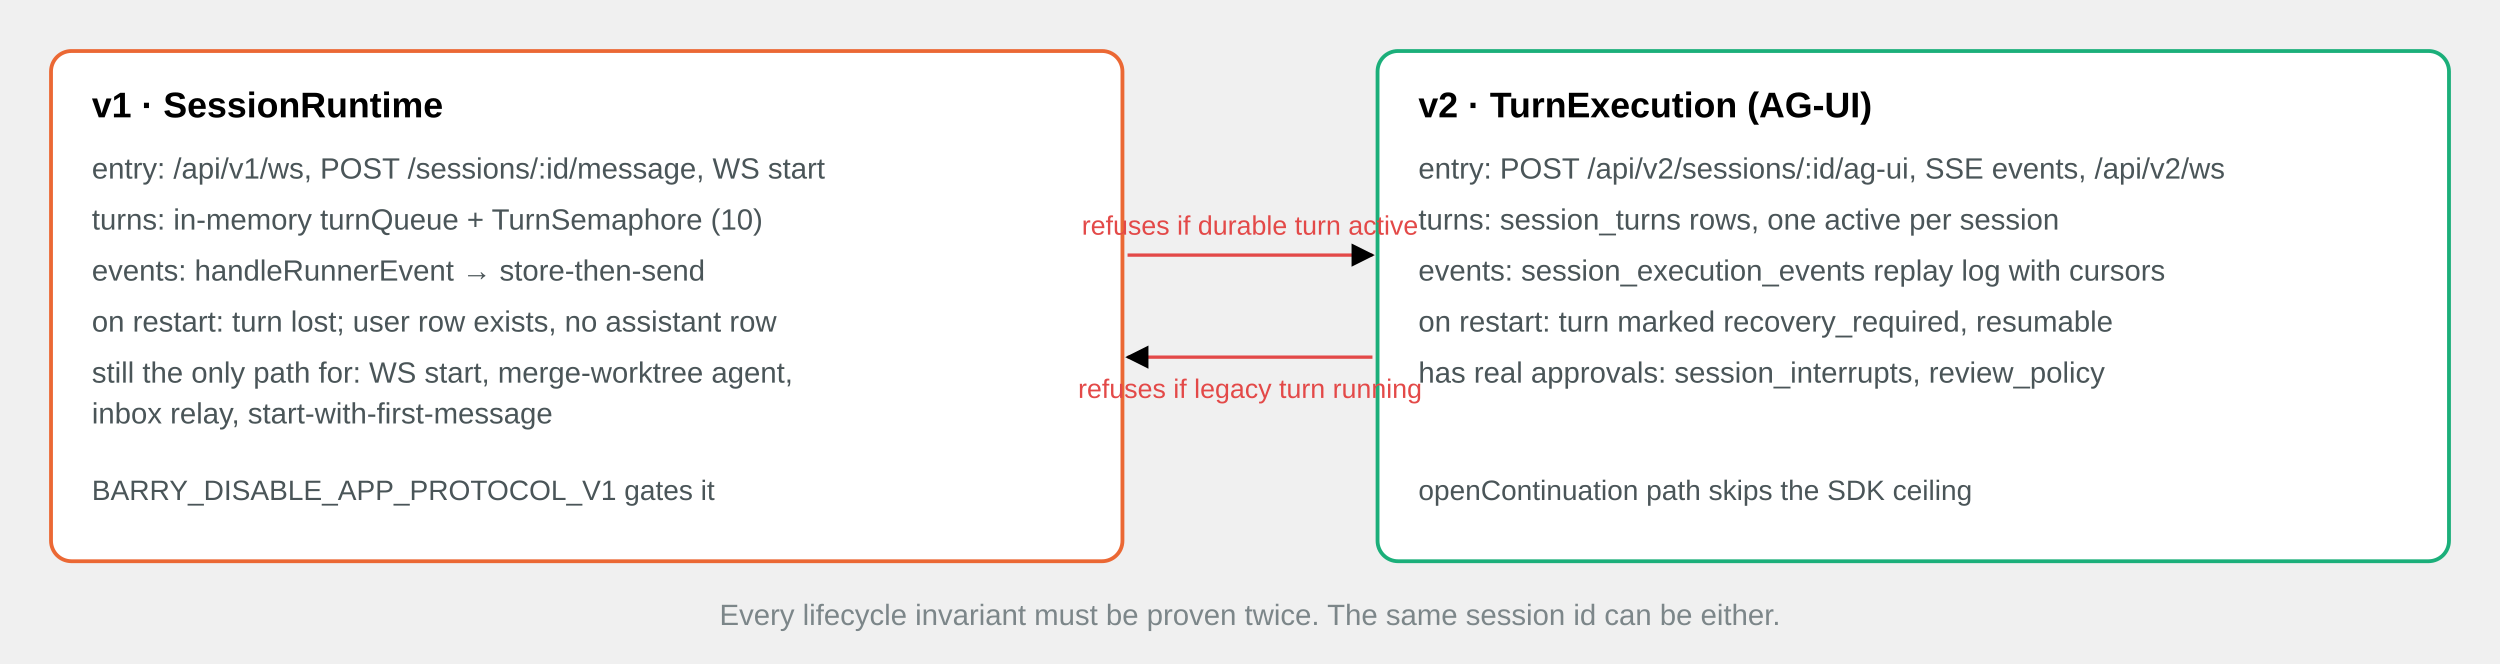
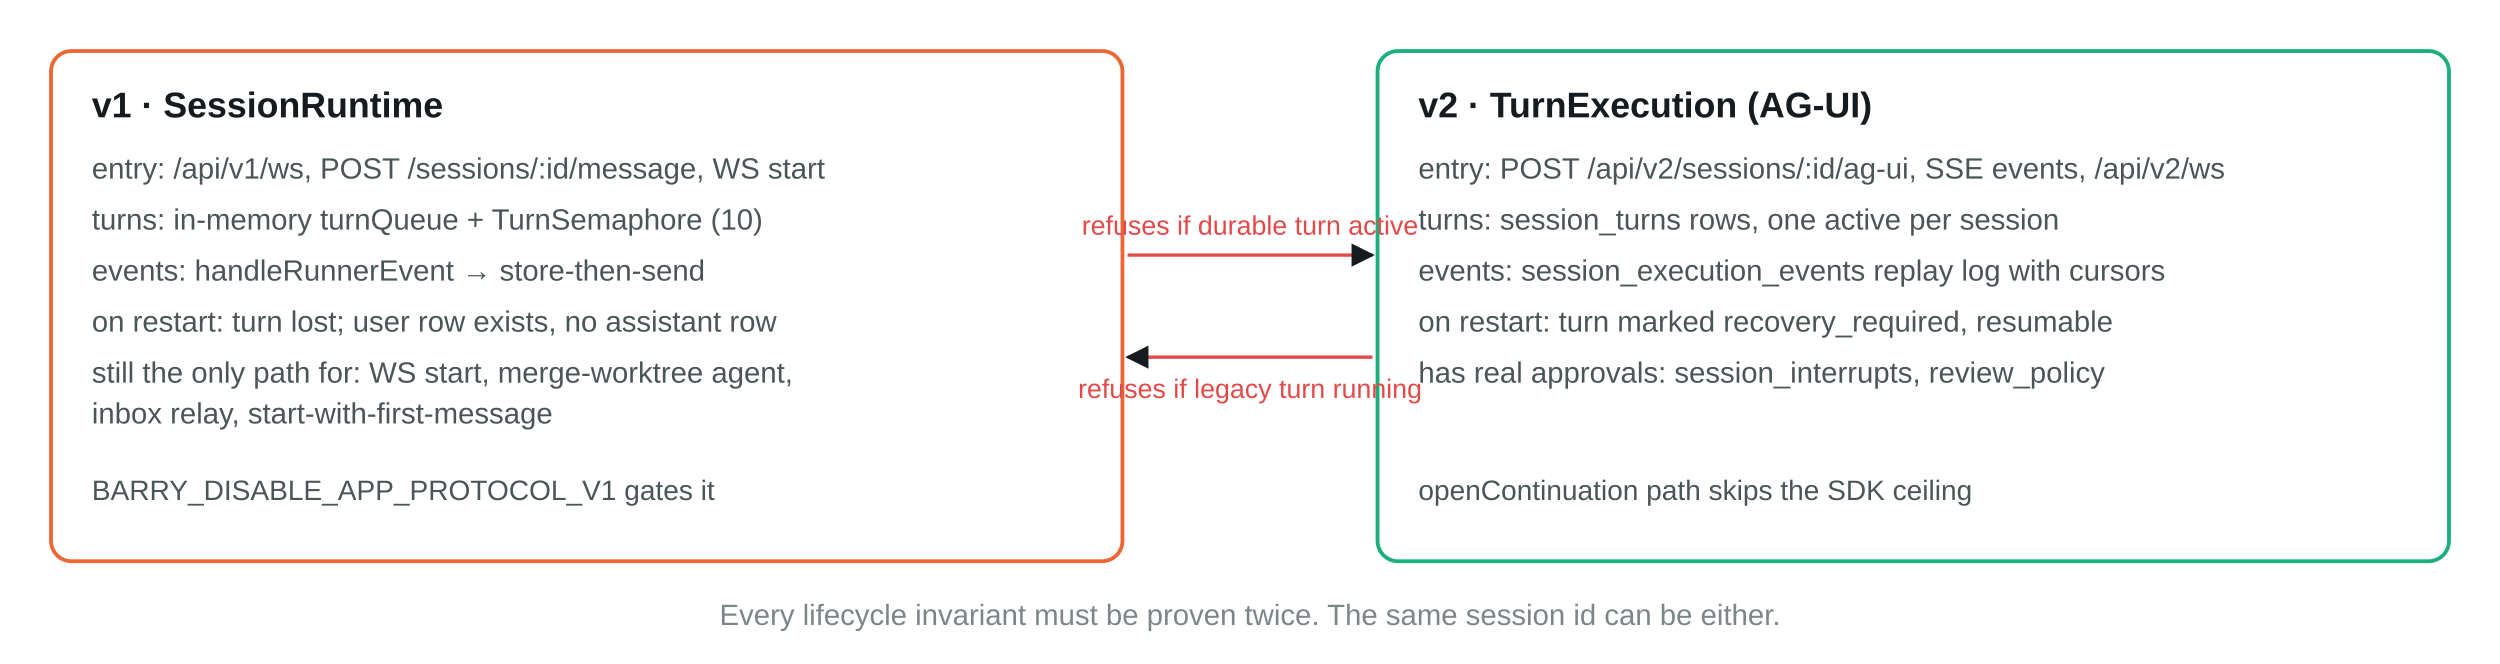
- <svg xmlns="http://www.w3.org/2000/svg" font-family="Helvetica Neue, Arial, system-ui, sans-serif" viewBox="0 0 980 260" role="img" aria-label="Two parallel stacks for a hosted session: v1 SessionRuntime with WebSocket /api/v1/ws and POST message, in-memory turn queue, lost on restart; v2 TurnExecution with AG-UI SSE and /api/v2 routes, durable session_turns rows, recovery_required on owner death. Cross guards: v1 refuses when a durable turn is active, v2 refuses when a legacy turn is executing, env flag disables v1.">
+ <svg xmlns="http://www.w3.org/2000/svg" font-family="Helvetica Neue, Arial, system-ui, sans-serif" color="#151b1e" viewBox="0 0 980 260" role="img" aria-label="Two parallel stacks for a hosted session: v1 SessionRuntime with WebSocket /api/v1/ws and POST message, in-memory turn queue, lost on restart; v2 TurnExecution with AG-UI SSE and /api/v2 routes, durable session_turns rows, recovery_required on owner death. Cross guards: v1 refuses when a durable turn is active, v2 refuses when a legacy turn is executing, env flag disables v1.">
+   <rect x="-5" y="-5" width="990.0" height="270.0" fill="#ffffff" />
  <defs>
    <marker id="arS" viewBox="0 0 10 10" refX="9" refY="5" markerWidth="7" markerHeight="7" orient="auto-start-reverse">
      <path d="M0 0L10 5L0 10z" fill="currentColor" />
    </marker>
  </defs>
  <g font-size="12" fill="currentColor">
    <rect x="20" y="20" width="420" height="200" rx="8" fill="#ffffff" stroke="#eb6834" stroke-width="1.5" />
    <text x="36" y="46" font-weight="700" font-size="14">v1 · SessionRuntime</text>
    <g font-size="11.5" fill="#4a5558">
      <text x="36" y="70">entry: /api/v1/ws, POST /sessions/:id/message, WS start</text>
      <text x="36" y="90">turns: in-memory turnQueue + TurnSemaphore (10)</text>
      <text x="36" y="110">events: handleRunnerEvent → store-then-send</text>
      <text x="36" y="130">on restart: turn lost; user row exists, no assistant row</text>
      <text x="36" y="150">still the only path for: WS start, merge-worktree agent,</text>
      <text x="36" y="166">inbox relay, start-with-first-message</text>
      <text x="36" y="196" class="mono" font-size="11">BARRY_DISABLE_APP_PROTOCOL_V1 gates it</text>
    </g>
    <rect x="540" y="20" width="420" height="200" rx="8" fill="#ffffff" stroke="#1baf7a" stroke-width="1.5" />
    <text x="556" y="46" font-weight="700" font-size="14">v2 · TurnExecution (AG-UI)</text>
    <g font-size="11.5" fill="#4a5558">
      <text x="556" y="70">entry: POST /api/v2/sessions/:id/ag-ui, SSE events, /api/v2/ws</text>
      <text x="556" y="90">turns: session_turns rows, one active per session</text>
      <text x="556" y="110">events: session_execution_events replay log with cursors</text>
      <text x="556" y="130">on restart: turn marked recovery_required, resumable</text>
      <text x="556" y="150">has real approvals: session_interrupts, review_policy</text>
      <text x="556" y="196" class="mono" font-size="11">openContinuation path skips the SDK ceiling</text>
    </g>
    <line x1="442" y1="100" x2="538" y2="100" stroke="#e34948" stroke-width="1.3" marker-end="url(#arS)" />
    <line x1="538" y1="140" x2="442" y2="140" stroke="#e34948" stroke-width="1.3" marker-end="url(#arS)" />
    <text x="490" y="92" text-anchor="middle" font-size="10.5" fill="#e34948">refuses if durable turn active</text>
    <text x="490" y="156" text-anchor="middle" font-size="10.5" fill="#e34948">refuses if legacy turn running</text>
    <text x="490" y="245" text-anchor="middle" font-size="11.5" fill="#7c8689">Every lifecycle invariant must be proven twice. The same session id can be either.</text>
  </g>
</svg>
